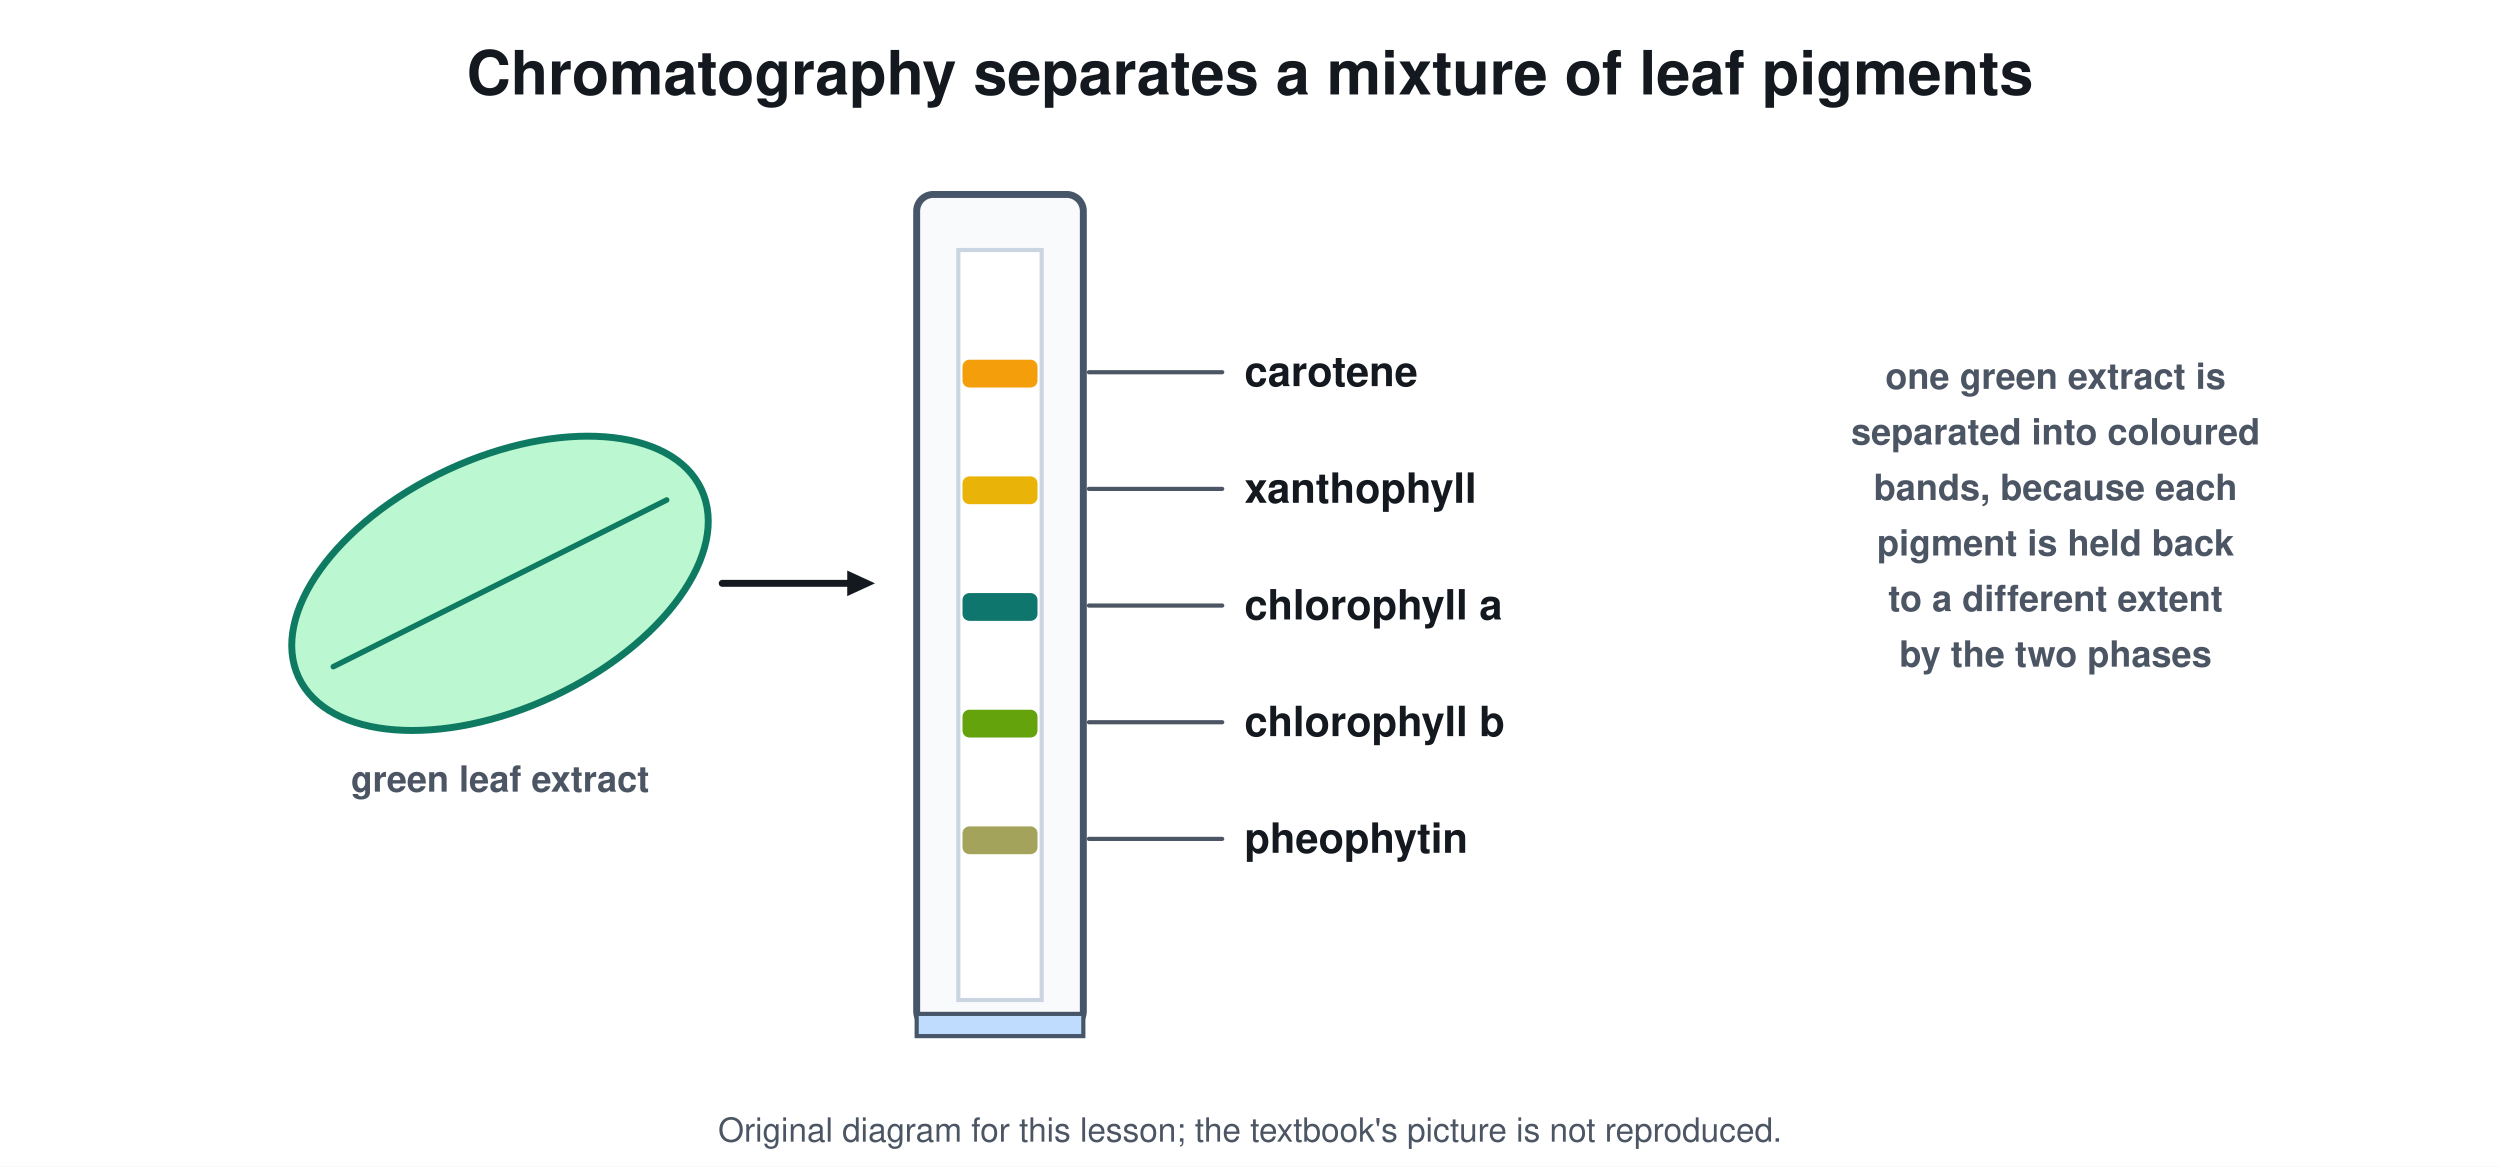
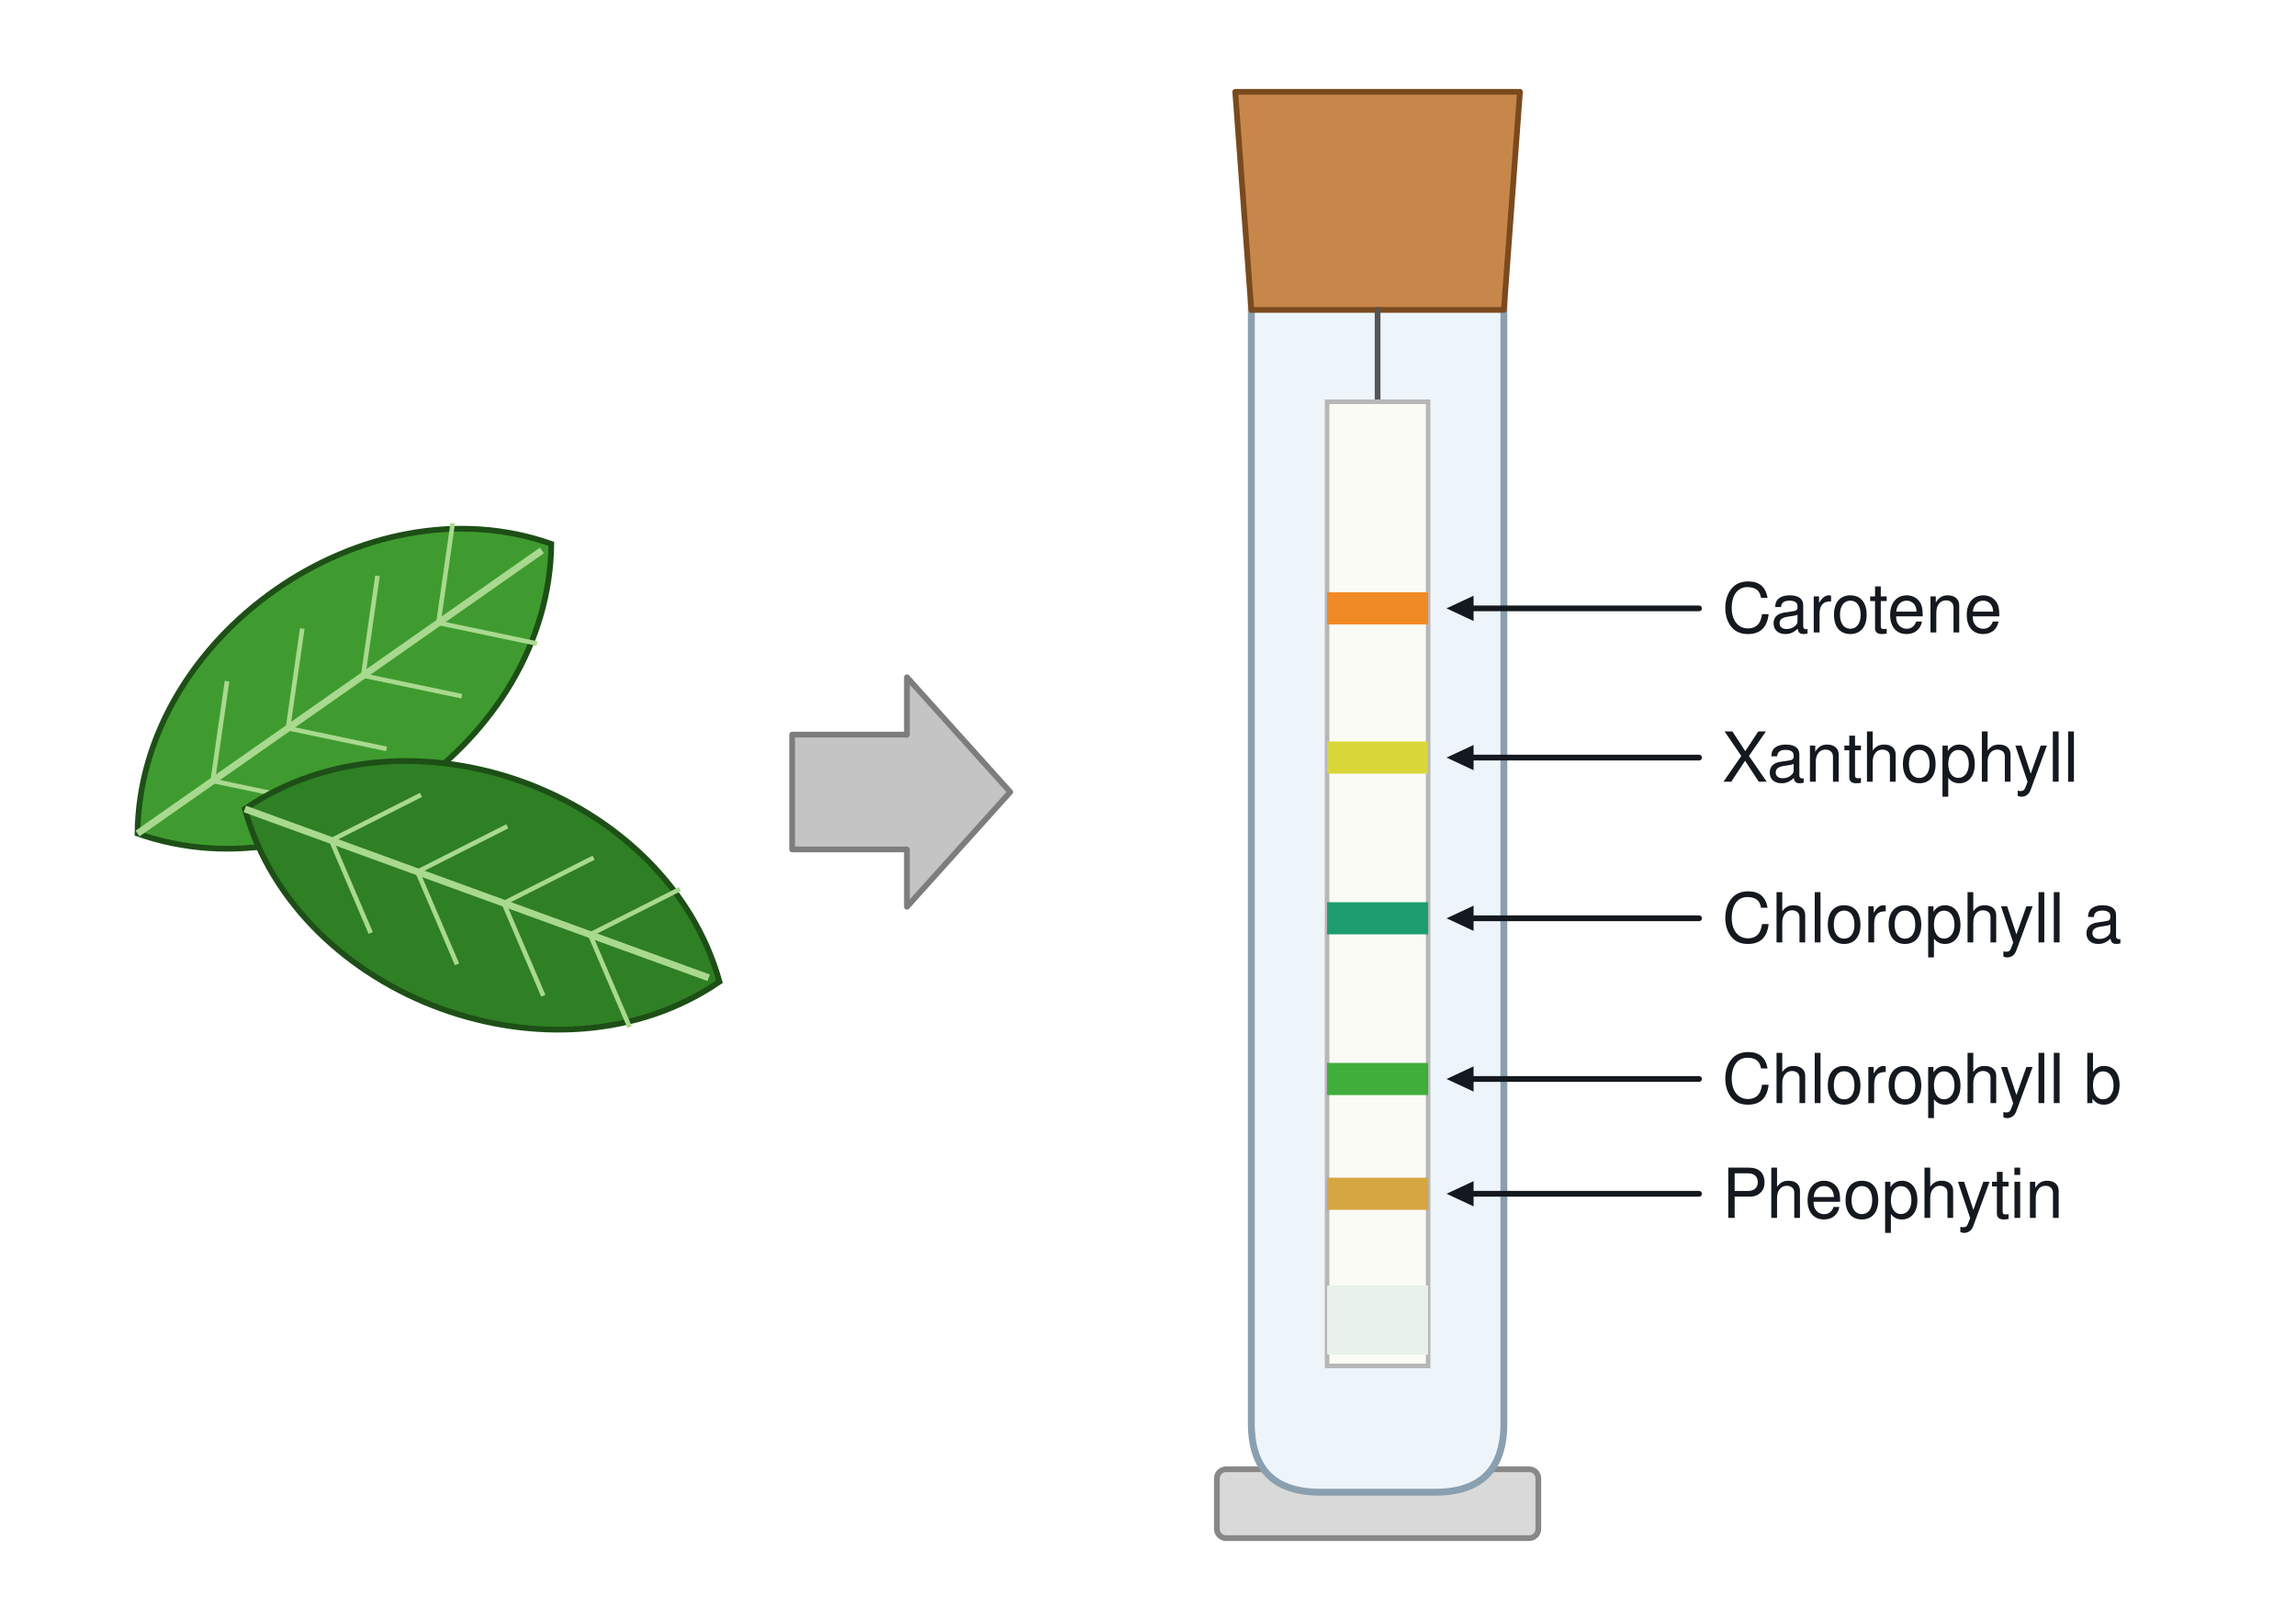
- <svg xmlns="http://www.w3.org/2000/svg" viewBox="0 0 900 420" font-family="Segoe UI, Helvetica, Arial, sans-serif">
-   <rect width="900" height="420" fill="#ffffff" />
-   <text x="450.0" y="34.0" font-size="22" fill="#14181f" text-anchor="middle" font-weight="700">Chromatography separates a mixture of leaf pigments</text>
-   <rect x="330.0" y="70.0" width="60.0" height="300.0" rx="6" stroke="#475569" stroke-width="2.5" fill="#f8fafc" />
-   <rect x="345.0" y="90.0" width="30.0" height="270.0" rx="0" stroke="#cbd5e1" stroke-width="1.5" fill="#ffffff" />
-   <rect x="347.0" y="130.0" width="26.0" height="9.0" rx="2" stroke="#f59e0b" stroke-width="1" fill="#f59e0b" />
-   <line x1="392.0" y1="134.0" x2="440.0" y2="134.0" stroke="#4b5563" stroke-width="1.5" stroke-linecap="round" />
-   <text x="448.0" y="139.0" font-size="15" fill="#14181f" text-anchor="start" font-weight="700">carotene</text>
-   <rect x="347.0" y="172.0" width="26.0" height="9.0" rx="2" stroke="#eab308" stroke-width="1" fill="#eab308" />
-   <line x1="392.0" y1="176.0" x2="440.0" y2="176.0" stroke="#4b5563" stroke-width="1.5" stroke-linecap="round" />
-   <text x="448.0" y="181.0" font-size="15" fill="#14181f" text-anchor="start" font-weight="700">xanthophyll</text>
-   <rect x="347.0" y="214.0" width="26.0" height="9.0" rx="2" stroke="#0f766e" stroke-width="1" fill="#0f766e" />
-   <line x1="392.0" y1="218.0" x2="440.0" y2="218.0" stroke="#4b5563" stroke-width="1.5" stroke-linecap="round" />
-   <text x="448.0" y="223.0" font-size="15" fill="#14181f" text-anchor="start" font-weight="700">chlorophyll a</text>
-   <rect x="347.0" y="256.0" width="26.0" height="9.0" rx="2" stroke="#65a30d" stroke-width="1" fill="#65a30d" />
-   <line x1="392.0" y1="260.0" x2="440.0" y2="260.0" stroke="#4b5563" stroke-width="1.5" stroke-linecap="round" />
-   <text x="448.0" y="265.0" font-size="15" fill="#14181f" text-anchor="start" font-weight="700">chlorophyll b</text>
-   <rect x="347.0" y="298.0" width="26.0" height="9.0" rx="2" stroke="#a3a35c" stroke-width="1" fill="#a3a35c" />
-   <line x1="392.0" y1="302.0" x2="440.0" y2="302.0" stroke="#4b5563" stroke-width="1.5" stroke-linecap="round" />
-   <text x="448.0" y="307.0" font-size="15" fill="#14181f" text-anchor="start" font-weight="700">pheophytin</text>
-   <rect x="330.0" y="365.0" width="60.0" height="8.0" rx="0" stroke="#475569" stroke-width="1.5" fill="#bfdbfe" />
-   <ellipse cx="180.0" cy="210.0" rx="80.0" ry="45.0" stroke="#0f7a62" stroke-width="2.5" fill="#bbf7d0" transform="rotate(-25 180.0 210.0)" />
-   <line x1="120.0" y1="240.0" x2="240.0" y2="180.0" stroke="#0f7a62" stroke-width="2" stroke-linecap="round" />
-   <text x="180.0" y="285.0" font-size="13" fill="#4b5563" text-anchor="middle" font-weight="700">green leaf extract</text>
-   <line x1="260.0" y1="210.0" x2="306.2" y2="210.0" stroke="#14181f" stroke-width="2.5" stroke-linecap="round" />
-   <path d="M315.0 210.0 L305.0 214.6 L305.0 205.4 Z" fill="#14181f" />
-   <text x="740.0" y="140.0" font-size="13" fill="#4b5563" text-anchor="middle" font-weight="700">one green extract is</text>
-   <text x="740.0" y="160.0" font-size="13" fill="#4b5563" text-anchor="middle" font-weight="700">separated into coloured</text>
-   <text x="740.0" y="180.0" font-size="13" fill="#4b5563" text-anchor="middle" font-weight="700">bands, because each</text>
-   <text x="740.0" y="200.0" font-size="13" fill="#4b5563" text-anchor="middle" font-weight="700">pigment is held back</text>
-   <text x="740.0" y="220.0" font-size="13" fill="#4b5563" text-anchor="middle" font-weight="700">to a different extent</text>
-   <text x="740.0" y="240.0" font-size="13" fill="#4b5563" text-anchor="middle" font-weight="700">by the two phases</text>
-   <text x="450.0" y="411" font-size="12" fill="#4b5563" text-anchor="middle">Original diagram for this lesson; the textbook's picture is not reproduced.</text>
+ <svg xmlns="http://www.w3.org/2000/svg" viewBox="0 0 1000 700" font-family="Segoe UI, Helvetica, Arial, sans-serif">
+   <rect width="1000" height="700" fill="#ffffff" />
+   <g transform="rotate(-35 150 300)">
+     <path d="M40 300 C90 230 210 230 260 300 C210 370 90 370 40 300 Z" fill="#3f9b2f" stroke="#1d4f17" stroke-width="2.5" />
+     <path d="M40 300 L255 300" stroke="#a9d98f" stroke-width="3" />
+     <path d="M80 300 L110 268" stroke="#a9d98f" stroke-width="2" />
+     <path d="M80 300 L110 332" stroke="#a9d98f" stroke-width="2" />
+     <path d="M120 300 L150 268" stroke="#a9d98f" stroke-width="2" />
+     <path d="M120 300 L150 332" stroke="#a9d98f" stroke-width="2" />
+     <path d="M160 300 L190 268" stroke="#a9d98f" stroke-width="2" />
+     <path d="M160 300 L190 332" stroke="#a9d98f" stroke-width="2" />
+     <path d="M200 300 L230 268" stroke="#a9d98f" stroke-width="2" />
+     <path d="M200 300 L230 332" stroke="#a9d98f" stroke-width="2" />
+   </g>
+   <g transform="rotate(20 210 390)">
+     <path d="M100 390 C150 320 270 320 320 390 C270 460 150 460 100 390 Z" fill="#2f7f24" stroke="#1d4f17" stroke-width="2.5" />
+     <path d="M100 390 L315 390" stroke="#a9d98f" stroke-width="3" />
+     <path d="M140 390 L170 358" stroke="#a9d98f" stroke-width="2" />
+     <path d="M140 390 L170 422" stroke="#a9d98f" stroke-width="2" />
+     <path d="M180 390 L210 358" stroke="#a9d98f" stroke-width="2" />
+     <path d="M180 390 L210 422" stroke="#a9d98f" stroke-width="2" />
+     <path d="M220 390 L250 358" stroke="#a9d98f" stroke-width="2" />
+     <path d="M220 390 L250 422" stroke="#a9d98f" stroke-width="2" />
+     <path d="M260 390 L290 358" stroke="#a9d98f" stroke-width="2" />
+     <path d="M260 390 L290 422" stroke="#a9d98f" stroke-width="2" />
+   </g>
+   <path d="M345.0 320.0 L395.0 320.0 L395.0 295.0 L440.0 345.0 L395.0 395.0 L395.0 370.0 L345.0 370.0 Z" stroke="#7d7d7d" stroke-width="2.5" fill="#c4c4c4" stroke-linejoin="round" stroke-linecap="round" />
+   <rect x="530.0" y="640.0" width="140.0" height="30.0" rx="4" stroke="#888" stroke-width="2.5" fill="#d9d9d9" />
+   <path d="M545 120 L545 620 Q545 650 575 650 L625 650 Q655 650 655 620 L655 120" stroke="#8aa0b0" stroke-width="3" fill="#eef5fa" stroke-linejoin="round" stroke-linecap="round" />
+   <path d="M538 40 L662 40 L655 135 L545 135 Z" stroke="#7a4a1e" stroke-width="2.5" fill="#c8874a" stroke-linejoin="round" stroke-linecap="round" />
+   <line x1="600.0" y1="135.0" x2="600.0" y2="175.0" stroke="#555" stroke-width="2.5" stroke-linecap="round" />
+   <rect x="578.0" y="175.0" width="44.0" height="420.0" rx="0" stroke="#b7b7b7" stroke-width="2" fill="#fbfbf6" />
+   <rect x="578.0" y="258.0" width="44.0" height="14.0" rx="0" stroke="none" stroke-width="0" fill="#f08a24" />
+   <line x1="740.0" y1="265.0" x2="640.4" y2="265.0" stroke="#14181f" stroke-width="2.5" stroke-linecap="round" />
+   <path d="M630.0 265.0 L641.8 259.5 L641.8 270.5 Z" fill="#14181f" />
+   <text x="750.0" y="275.5" font-size="30" fill="#14181f" text-anchor="start" font-weight="500">
+     <tspan dy="0.0">Carotene</tspan>
+   </text>
+   <rect x="578.0" y="323.0" width="44.0" height="14.0" rx="0" stroke="none" stroke-width="0" fill="#d9d63a" />
+   <line x1="740.0" y1="330.0" x2="640.4" y2="330.0" stroke="#14181f" stroke-width="2.5" stroke-linecap="round" />
+   <path d="M630.0 330.0 L641.8 324.5 L641.8 335.5 Z" fill="#14181f" />
+   <text x="750.0" y="340.5" font-size="30" fill="#14181f" text-anchor="start" font-weight="500">
+     <tspan dy="0.0">Xanthophyll</tspan>
+   </text>
+   <rect x="578.0" y="393.0" width="44.0" height="14.0" rx="0" stroke="none" stroke-width="0" fill="#1e9e6e" />
+   <line x1="740.0" y1="400.0" x2="640.4" y2="400.0" stroke="#14181f" stroke-width="2.5" stroke-linecap="round" />
+   <path d="M630.0 400.0 L641.8 394.5 L641.8 405.5 Z" fill="#14181f" />
+   <text x="750.0" y="410.5" font-size="30" fill="#14181f" text-anchor="start" font-weight="500">
+     <tspan dy="0.0">Chlorophyll a</tspan>
+   </text>
+   <rect x="578.0" y="463.0" width="44.0" height="14.0" rx="0" stroke="none" stroke-width="0" fill="#3fae3a" />
+   <line x1="740.0" y1="470.0" x2="640.4" y2="470.0" stroke="#14181f" stroke-width="2.5" stroke-linecap="round" />
+   <path d="M630.0 470.0 L641.8 464.5 L641.8 475.5 Z" fill="#14181f" />
+   <text x="750.0" y="480.5" font-size="30" fill="#14181f" text-anchor="start" font-weight="500">
+     <tspan dy="0.0">Chlorophyll b</tspan>
+   </text>
+   <rect x="578.0" y="513.0" width="44.0" height="14.0" rx="0" stroke="none" stroke-width="0" fill="#d6a640" />
+   <line x1="740.0" y1="520.0" x2="640.4" y2="520.0" stroke="#14181f" stroke-width="2.5" stroke-linecap="round" />
+   <path d="M630.0 520.0 L641.8 514.5 L641.8 525.5 Z" fill="#14181f" />
+   <text x="750.0" y="530.5" font-size="30" fill="#14181f" text-anchor="start" font-weight="500">
+     <tspan dy="0.0">Pheophytin</tspan>
+   </text>
+   <rect x="578.0" y="560.0" width="44.0" height="30.0" rx="0" stroke="none" stroke-width="0" fill="#e8f1ea" />
</svg>
